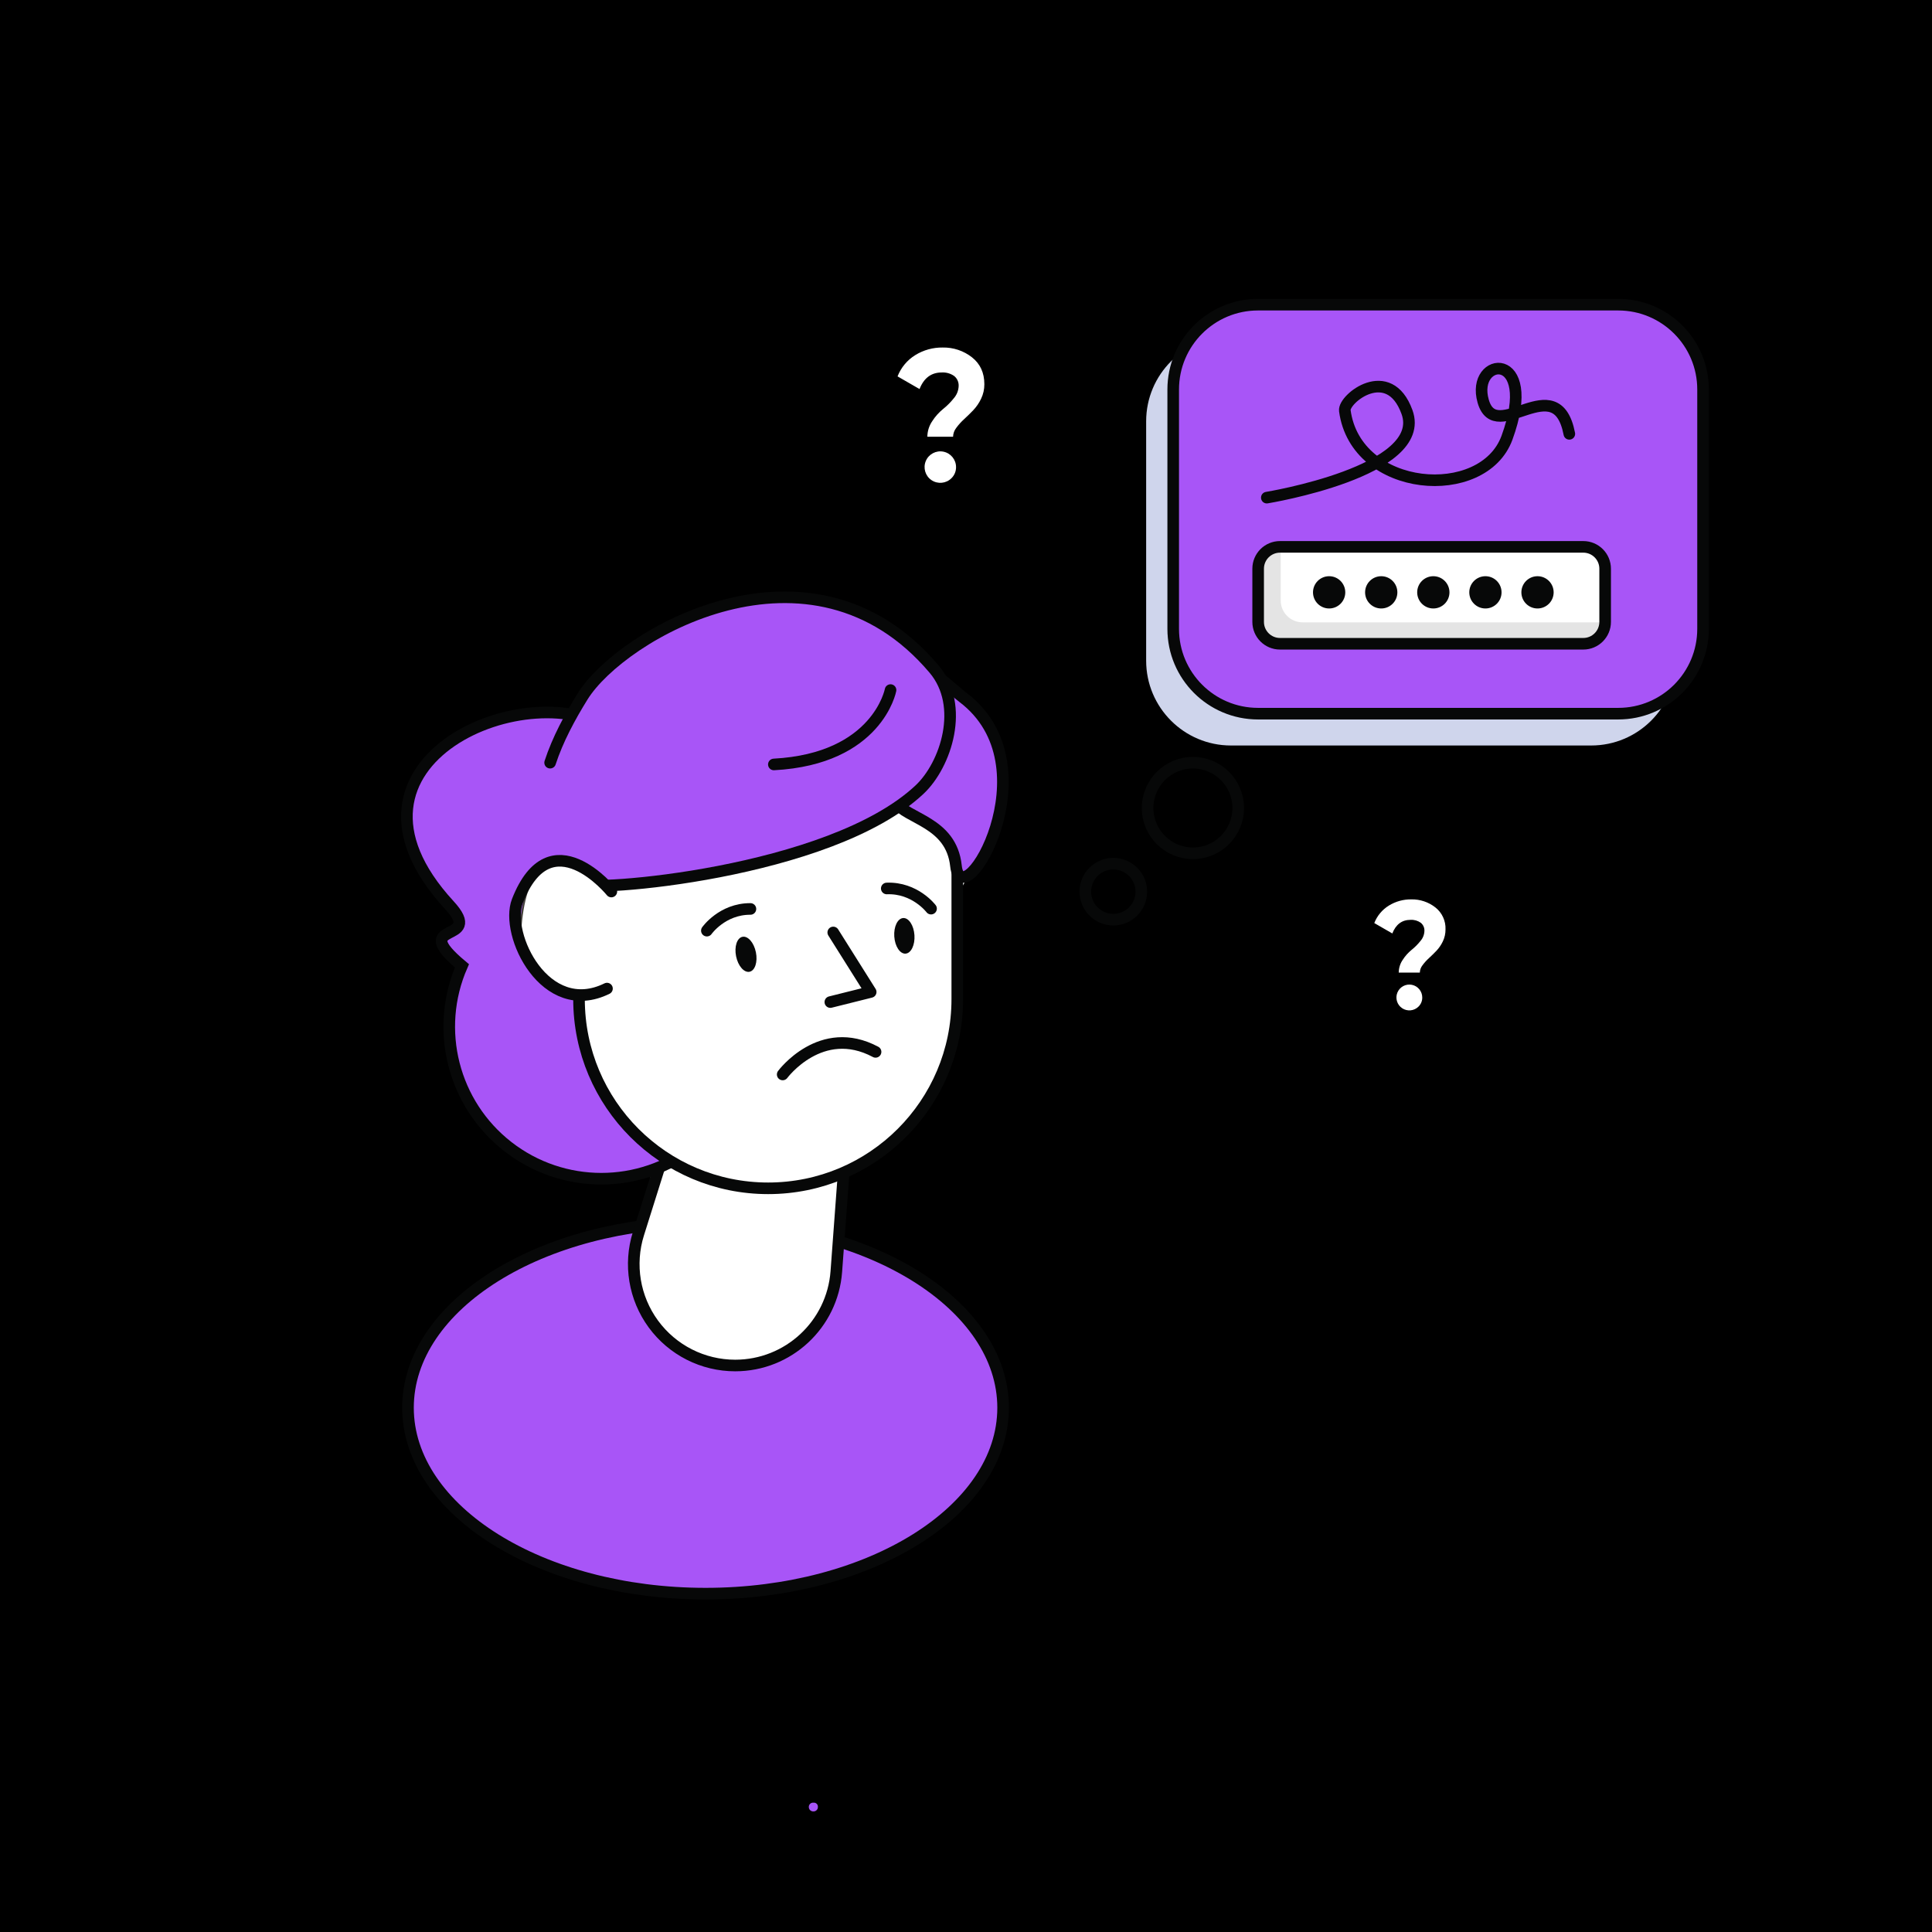
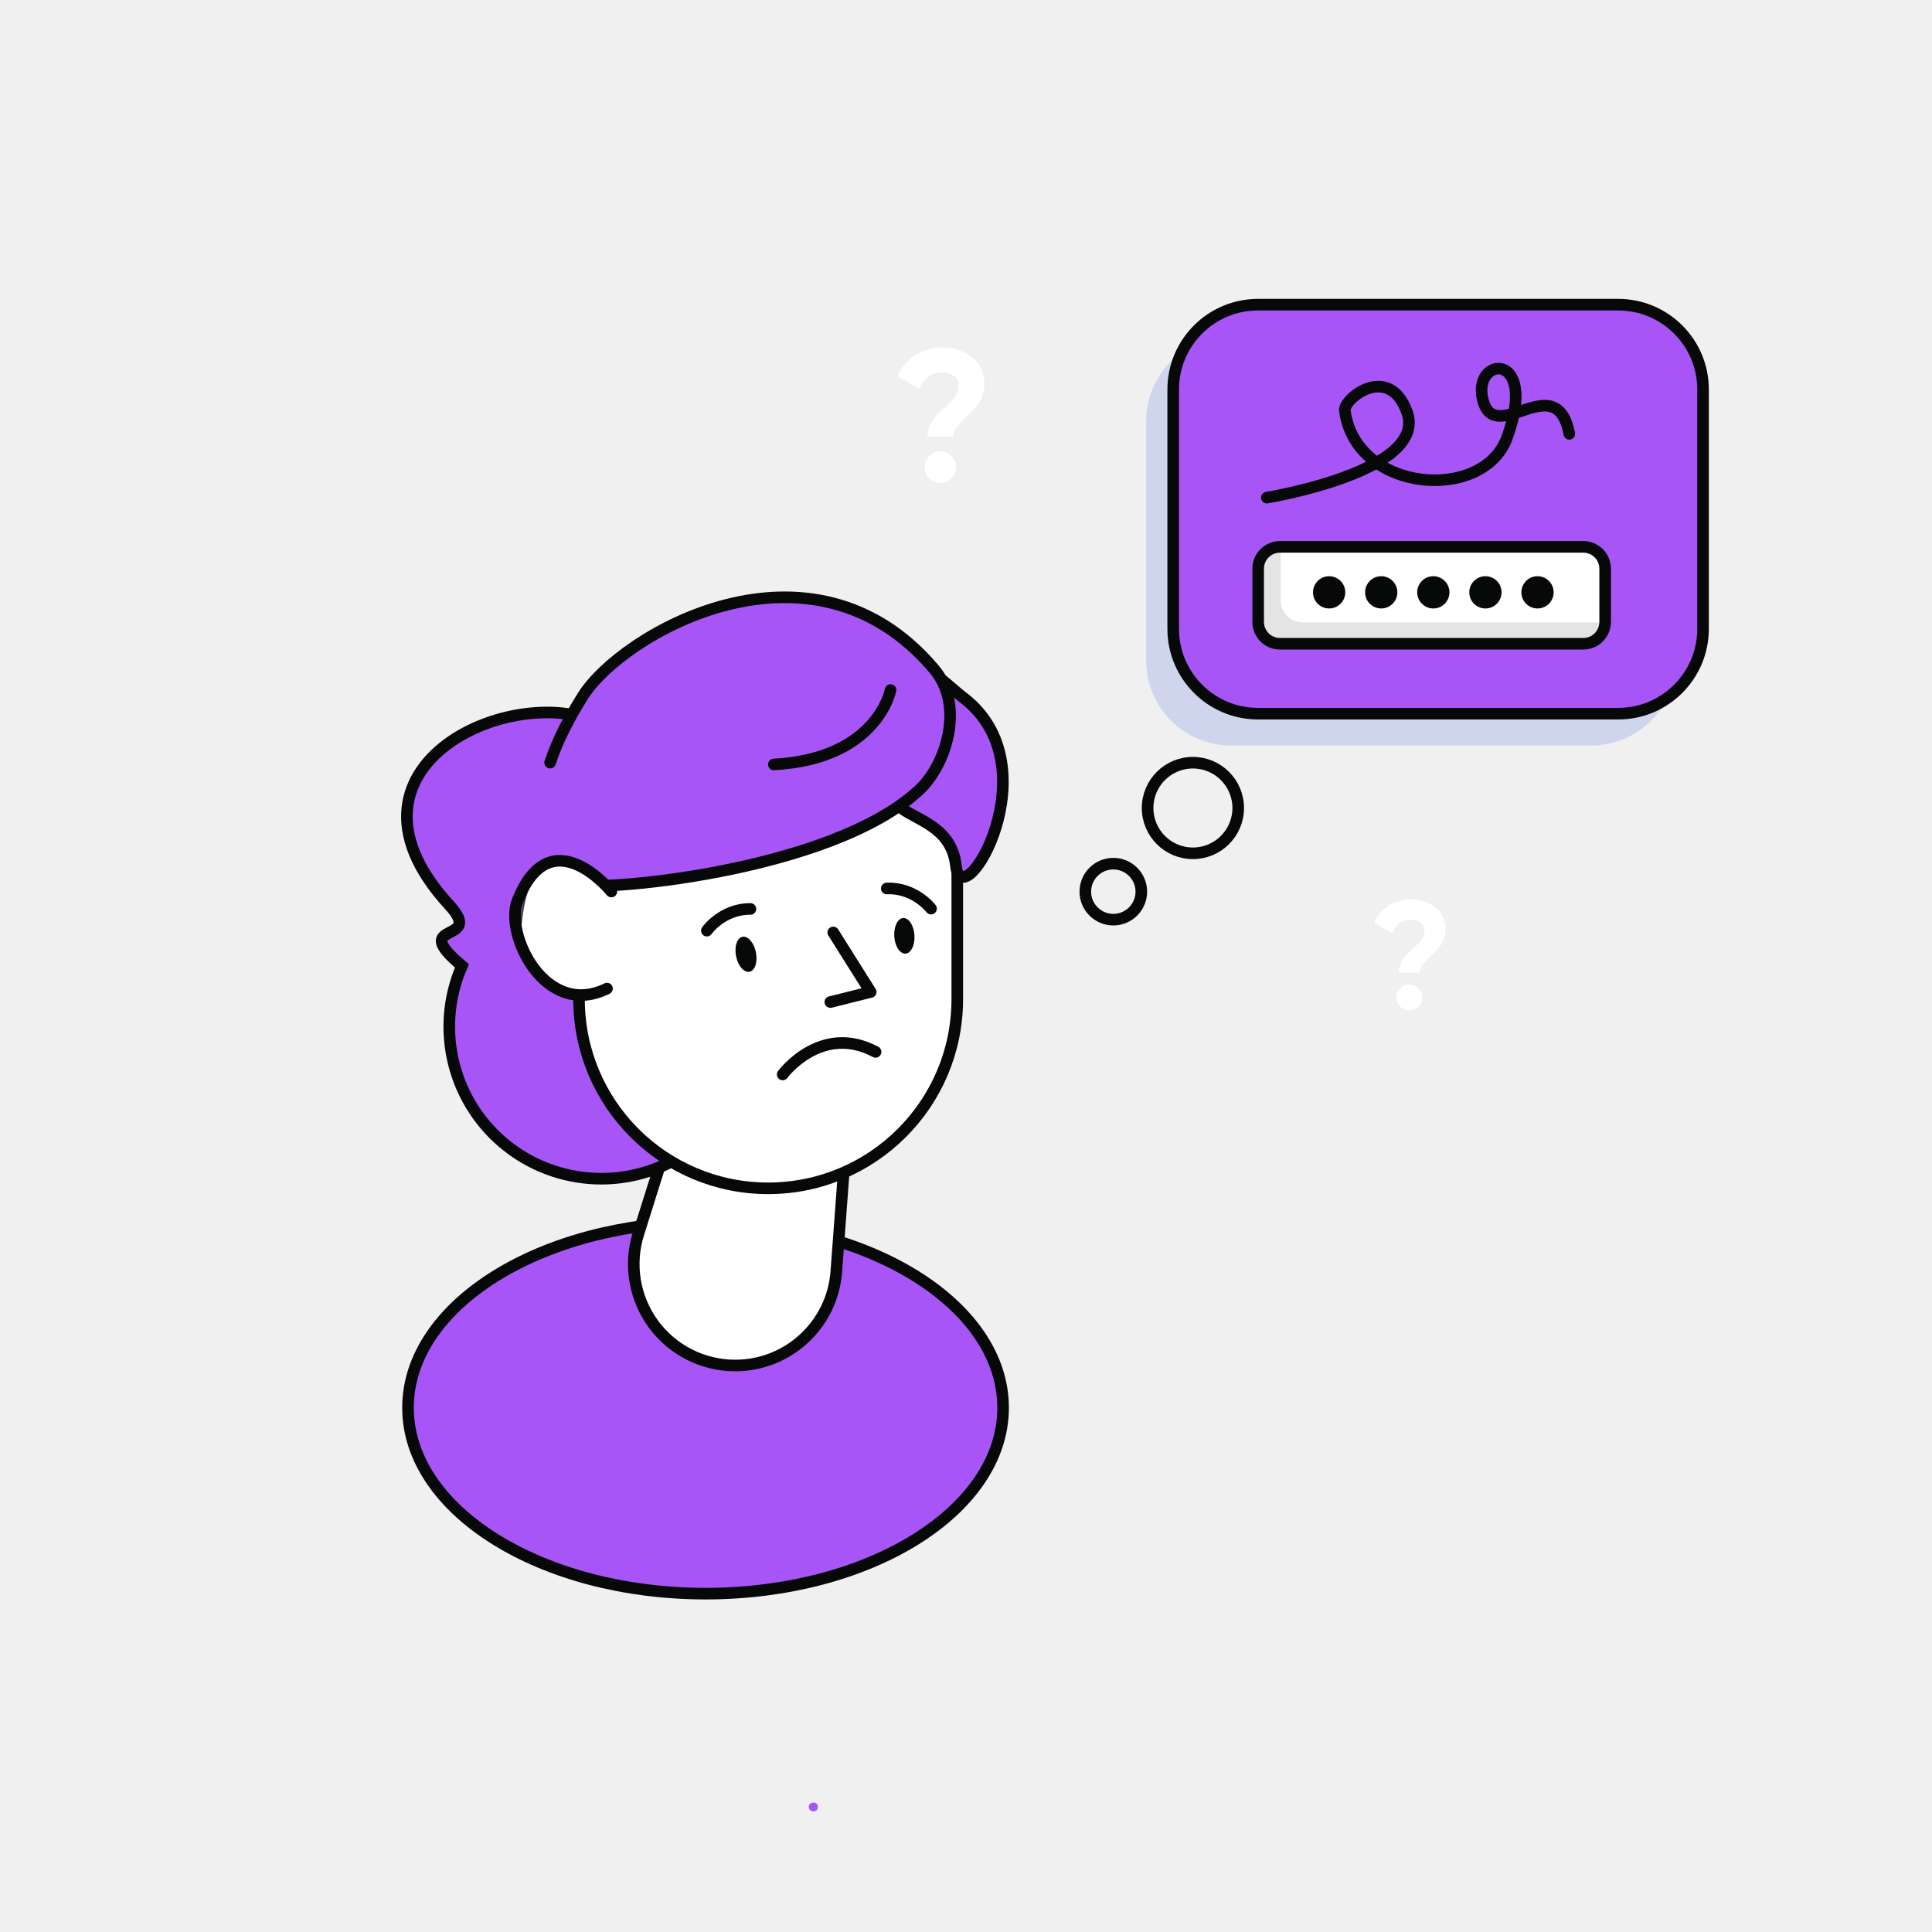
<svg xmlns="http://www.w3.org/2000/svg" viewBox="0 0 1000 1000">
-   <rect width="1000" height="1000" style="fill:#000" />
+   <rect width="1000" height="1000" style="fill:transparent" />
  <ellipse cx="365.193" cy="728.639" rx="154.013" ry="96.227" style="fill:#a855f7" />
  <ellipse cx="365.193" cy="728.639" rx="154.013" ry="96.227" style="fill:none;stroke:#070808;stroke-miterlimit:10;stroke-width:6px" />
  <path d="M352.827,567.386l-22.379,71.153a52.5,52.5,0,0,0,50.077,68.246h0a52.5,52.5,0,0,0,52.351-48.612l6.512-87.778Z" transform="translate(0)" style="fill:#fff;stroke:#45413c;stroke-linecap:round;stroke-linejoin:round" />
  <path d="M330.448,638.539s45.713,18.015,74.032,2.39,37.108-43.943,37.108-43.943l-10.742-26.367-84.958-3.906Z" transform="translate(0)" style="fill:#fff" />
  <path d="M352.827,567.386l-22.379,71.153a52.5,52.5,0,0,0,50.077,68.246h0a52.5,52.5,0,0,0,52.351-48.612l6.512-87.778Z" transform="translate(0)" style="fill:none;stroke:#070808;stroke-miterlimit:10;stroke-width:6px" />
  <path d="M389.925,468.458a78.693,78.693,0,1,0-157.386,0c8.081,9.845,2.353,21.836,6.567,31.477a78.693,78.693,0,1,0,144.252,0A78.392,78.392,0,0,0,389.925,468.458Z" transform="translate(0)" style="fill:#a855f7" />
  <path d="M330.919,569.565c-43.461,0-74.7-15.542-73.86-59,1-51.945,44.455-40.755,44.455-51.95,0-18.22-6.793-58.638-4.743-89.895-38.739.937-76.517,13.4-85.453,44.681-5.406,18.92,11.731,44.38,24.575,58.1,3.393,12.726-15.363,13.3,3.213,28.427a78.683,78.683,0,0,0,134.214,79.8C362.156,585.809,344.525,569.565,330.919,569.565Z" transform="translate(0)" style="fill:#a855f7" />
  <path d="M389.925,468.458c0-43.461-37.514-63.307-72.106-89.617-41.4-31.493-154.507,14.4-85.28,89.617,19.006,20.65-22.13,7.509,6.567,31.477a78.693,78.693,0,1,0,144.252,0A78.392,78.392,0,0,0,389.925,468.458Z" transform="translate(0)" style="fill:none;stroke:#070808;stroke-miterlimit:10;stroke-width:6px" />
  <path d="M299.7,408.038H495.484a0,0,0,0,1,0,0v109.14a97.892,97.892,0,0,1-97.892,97.892h0A97.892,97.892,0,0,1,299.7,517.178V408.038A0,0,0,0,1,299.7,408.038Z" style="fill:#fff;stroke:#45413c;stroke-linecap:round;stroke-linejoin:round" />
  <path d="M316.6,456.045s25.479,11.245,72.5,5.837c43.844-5.043,79.958-23.92,79.958-23.92s25.154,15.509,25.154,24.519c10.94-3.861,16.088-57.273,16.088-57.273l-39.254-7.078S317.884,430.305,316.6,456.045Z" transform="translate(0)" style="fill:#fff" />
  <path d="M410.813,595.119c-80.982,9-108.082-72.207-108.082-72.207-.939,1.3-1.779,2.611-2.557,3.931a97.9,97.9,0,0,0,97.417,88.227h0a97.887,97.887,0,0,0,87.468-53.9l2.39-13.674S481.348,587.282,410.813,595.119Z" transform="translate(0)" style="fill:#fff" />
  <path d="M299.7,408.038H495.484a0,0,0,0,1,0,0v109.14a97.892,97.892,0,0,1-97.892,97.892h0A97.892,97.892,0,0,1,299.7,517.178V408.038A0,0,0,0,1,299.7,408.038Z" style="fill:none;stroke:#070808;stroke-miterlimit:10;stroke-width:6px" />
  <path d="M460.94,357.182s-15.8,29.978,2.277,57.676c6.026,9.232,29.147,10.364,31.594,33.35,2.951,27.718,52.813-54.327,3.511-87.325C488.98,354.631,464.048,326.88,460.94,357.182Z" transform="translate(0)" style="fill:#fff" />
  <path d="M460.94,357.182s-15.8,29.978,2.277,57.676c6.026,9.232,29.147,10.364,31.594,33.35,2.951,27.718,52.813-54.327,3.511-87.325C488.98,354.631,464.048,326.88,460.94,357.182Z" transform="translate(0)" style="fill:#a855f7" />
  <path d="M460.94,357.182s-15.8,29.978,2.277,57.676c6.026,9.232,29.147,10.364,31.594,33.35,2.951,27.718,50.806-51.652,3.511-87.325C489.348,354.115,464.048,326.88,460.94,357.182Z" transform="translate(0)" style="fill:none;stroke:#070808;stroke-linecap:round;stroke-linejoin:round;stroke-width:6px" />
  <path d="M301.514,458.62c60.256-1.035,122.615-11.576,174.428-49.906,15.169-11.221,23.607-43.391,7.529-62.41-63.71-75.364-162.018-17.959-181.93,14.186C280.959,393.717,273.2,427.609,301.514,458.62Z" transform="translate(0)" style="fill:#a855f7" />
  <path d="M488.245,353.71c-1.843,12.168-7.838,23.426-15.614,29.179C426.71,416.859,372.506,429,318.824,432.046A35.427,35.427,0,0,1,283.4,409.132c-.03-.081-.059-.162-.088-.243-10.1,11.222-9.274,35.124,18.2,49.731,60.256-1.035,122.615-11.576,174.428-49.906C489.28,398.847,497.406,372.787,488.245,353.71Z" transform="translate(0)" style="fill:#a855f7" />
  <path d="M299.684,457.477c4.571,4.473,129.772-5.129,176.258-48.763,13.758-12.913,23.607-43.391,7.529-62.41-63.71-75.364-162.018-17.959-181.93,14.186-6.528,10.538-12.869,22.215-16.8,34.268" transform="translate(0)" style="fill:none;stroke:#070808;stroke-linecap:round;stroke-linejoin:round;stroke-width:6px" />
  <path d="M481.911,470.308s-8.306-10.993-22.924-10.438" transform="translate(0)" style="fill:none;stroke:#070808;stroke-linecap:round;stroke-miterlimit:10;stroke-width:6px" />
  <ellipse cx="468.095" cy="484.39" rx="5.231" ry="9.231" transform="translate(-31.135 32.156) rotate(-3.808)" style="fill:#070808" />
  <polyline points="431.29 482.639 450.668 513.447 429.784 518.668" style="fill:none;stroke:#070808;stroke-linecap:round;stroke-linejoin:round;stroke-width:6px" />
  <path d="M365.874,481.7s7.917-11.276,22.545-11.233" transform="translate(0)" style="fill:none;stroke:#070808;stroke-linecap:round;stroke-miterlimit:10;stroke-width:6px" />
  <ellipse cx="386.128" cy="493.936" rx="5.231" ry="9.231" transform="translate(-90.355 86.466) rotate(-11.448)" style="fill:#070808" />
  <path d="M405.115,556.139s19.848-26.777,48.077-11.689" transform="translate(0)" style="fill:none;stroke:#070808;stroke-linecap:round;stroke-linejoin:round;stroke-width:6px" />
  <path d="M460.94,357.182s-6.727,35.62-60.392,38.494" transform="translate(0)" style="fill:none;stroke:#070808;stroke-linecap:round;stroke-linejoin:round;stroke-width:6px" />
  <path d="M314.173,511.687c-25.676,10.062-45.588-14.937-45.106-26.023,3.123-71.822,47.37-24.209,47.37-24.209" transform="translate(0)" style="fill:#fff;stroke:#45413c;stroke-linecap:round;stroke-linejoin:round" />
  <path d="M314.173,511.687c-31.941,15.745-53.086-28.1-46.364-45.311,17.116-43.808,48.628-4.921,48.628-4.921" transform="translate(0)" style="fill:none;stroke:#070808;stroke-linecap:round;stroke-miterlimit:10;stroke-width:6px" />
  <rect x="593.245" y="174.179" width="274.247" height="211.69" rx="43.906" style="fill:#cfd5ec" />
  <rect x="607.249" y="157.702" width="274.247" height="211.69" rx="43.906" style="fill:#a855f7" />
  <rect x="607.249" y="157.702" width="274.247" height="211.69" rx="43.906" style="fill:none;stroke:#070808;stroke-miterlimit:10;stroke-width:6px" />
  <circle cx="617.449" cy="418.222" r="23.449" style="fill:none;stroke:#070808;stroke-miterlimit:10;stroke-width:6px" />
  <circle cx="576.254" cy="461.524" r="14.491" style="fill:none;stroke:#070808;stroke-miterlimit:10;stroke-width:6px" />
  <rect x="651.217" y="283.054" width="179.601" height="50.157" rx="11.309" style="fill:#fff" />
  <path d="M674.2,322.121a11.31,11.31,0,0,1-11.309-11.31V283.273c0-.074.01-.146.011-.219h-.375a11.309,11.309,0,0,0-11.309,11.309V321.9a11.309,11.309,0,0,0,11.309,11.309H819.508a11.3,11.3,0,0,0,11.3-11.089Z" transform="translate(0)" style="fill:#e4e4e4" />
  <rect x="651.217" y="283.054" width="179.601" height="50.157" rx="11.309" style="fill:none;stroke:#070808;stroke-miterlimit:10;stroke-width:6px" />
  <circle cx="687.96" cy="306.595" r="8.352" style="fill:#070808" />
  <circle cx="714.923" cy="306.595" r="8.352" style="fill:#070808" />
  <circle cx="741.887" cy="306.595" r="8.352" style="fill:#070808" />
  <circle cx="768.85" cy="306.595" r="8.352" style="fill:#070808" />
  <circle cx="795.814" cy="306.595" r="8.352" style="fill:#070808" />
  <path d="M655.7,257.577s83.7-13.628,72.561-44.295c-9.356-25.765-33.007-6.855-32.185-.742,5.737,42.682,71.677,47.578,83.935,14.035,16.826-46.042-18.994-42.262-12.311-18.906s37.895-17.743,44.579,16.888" transform="translate(0)" style="fill:none;stroke:#070808;stroke-linecap:round;stroke-miterlimit:10;stroke-width:6px" />
  <path d="M723.98,503.4a11.852,11.852,0,0,1,2.1-6.644,21.672,21.672,0,0,1,4.549-5.1,28.6,28.6,0,0,0,4.548-4.549,8.352,8.352,0,0,0,2.1-5.221,5.134,5.134,0,0,0-1.9-4.272,8.347,8.347,0,0,0-5.3-1.5q-6.644,0-9.413,7.039l-9.334-5.379a18.529,18.529,0,0,1,7.554-9.057,21.589,21.589,0,0,1,11.589-3.2,19.508,19.508,0,0,1,12.458,4.152,13.764,13.764,0,0,1,5.261,11.43,13.934,13.934,0,0,1-1.385,6.17,18.85,18.85,0,0,1-3.323,4.866q-1.938,2.016-3.875,3.8a25.043,25.043,0,0,0-3.323,3.678,6.42,6.42,0,0,0-1.384,3.8Zm10.2,17.64a6.685,6.685,0,1,1,1.977-4.746A6.483,6.483,0,0,1,734.185,521.041Z" transform="translate(0)" style="fill:#fff" />
  <path d="M480,226.055a14.437,14.437,0,0,1,2.556-8.1,26.425,26.425,0,0,1,5.543-6.218,34.846,34.846,0,0,0,5.544-5.544,10.172,10.172,0,0,0,2.554-6.363,6.256,6.256,0,0,0-2.313-5.206,10.171,10.171,0,0,0-6.46-1.832q-8.1,0-11.473,8.581l-11.377-6.556a22.589,22.589,0,0,1,9.208-11.04,26.313,26.313,0,0,1,14.124-3.9,23.773,23.773,0,0,1,15.185,5.062Q509.5,190,509.5,198.867a16.994,16.994,0,0,1-1.687,7.52,23.009,23.009,0,0,1-4.049,5.929q-2.364,2.459-4.724,4.628a30.434,30.434,0,0,0-4.05,4.483,7.824,7.824,0,0,0-1.686,4.628Zm12.437,21.5a8.145,8.145,0,1,1,2.411-5.785A7.9,7.9,0,0,1,492.437,247.555Z" transform="translate(0)" style="fill:#fff" />
  <path d="M420.925,937.592a2.267,2.267,0,0,0,2.421-2.334,2.071,2.071,0,0,0-2.29-2.2,2.2,2.2,0,0,0-2.421,2.139v.064A2.277,2.277,0,0,0,420.925,937.592Z" transform="translate(0)" style="fill:#a855f7" />
</svg>
